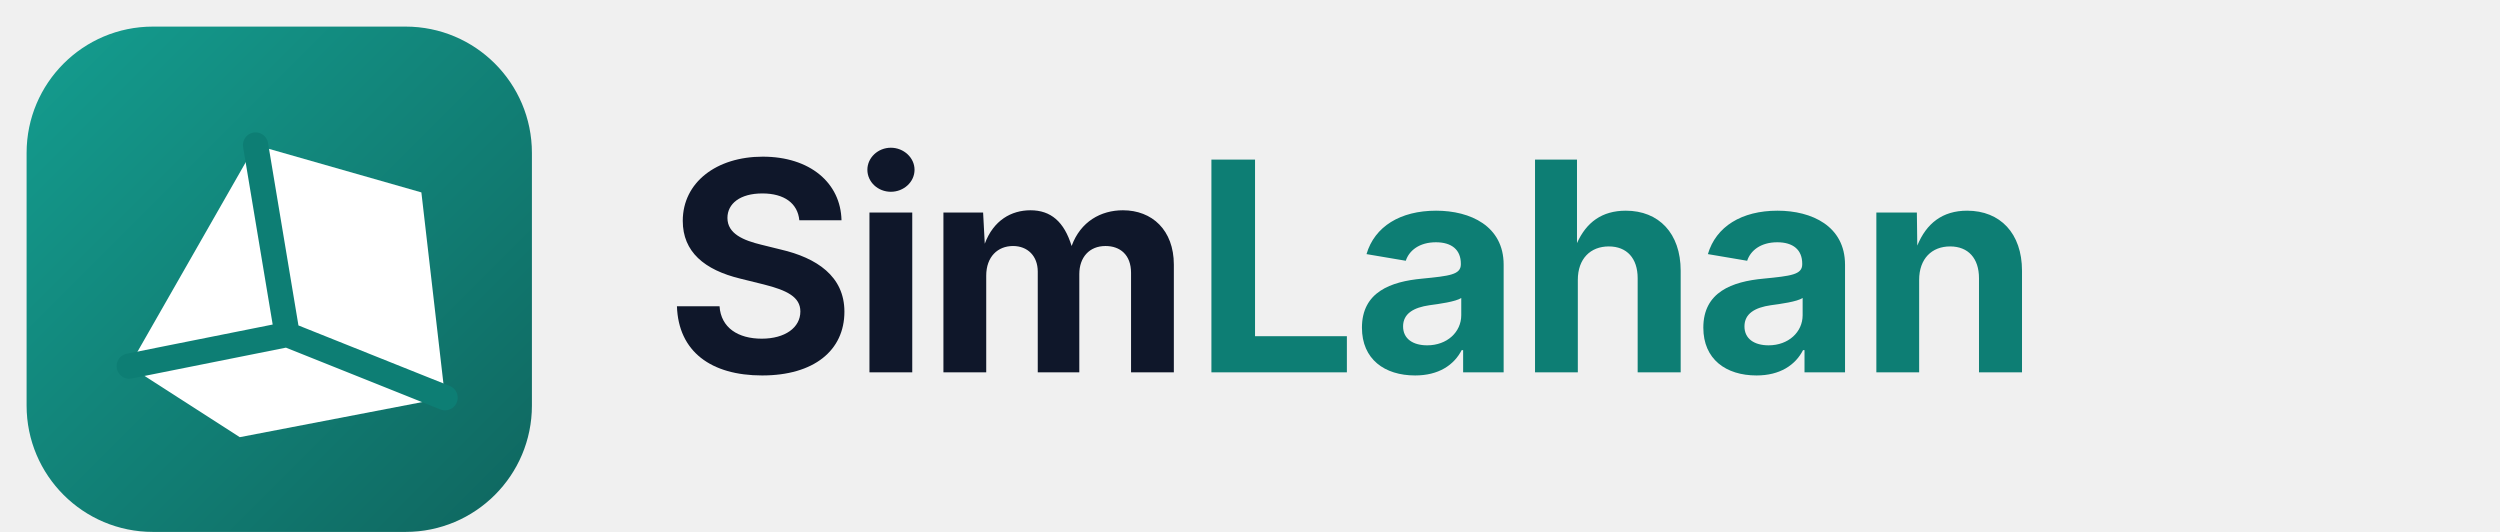
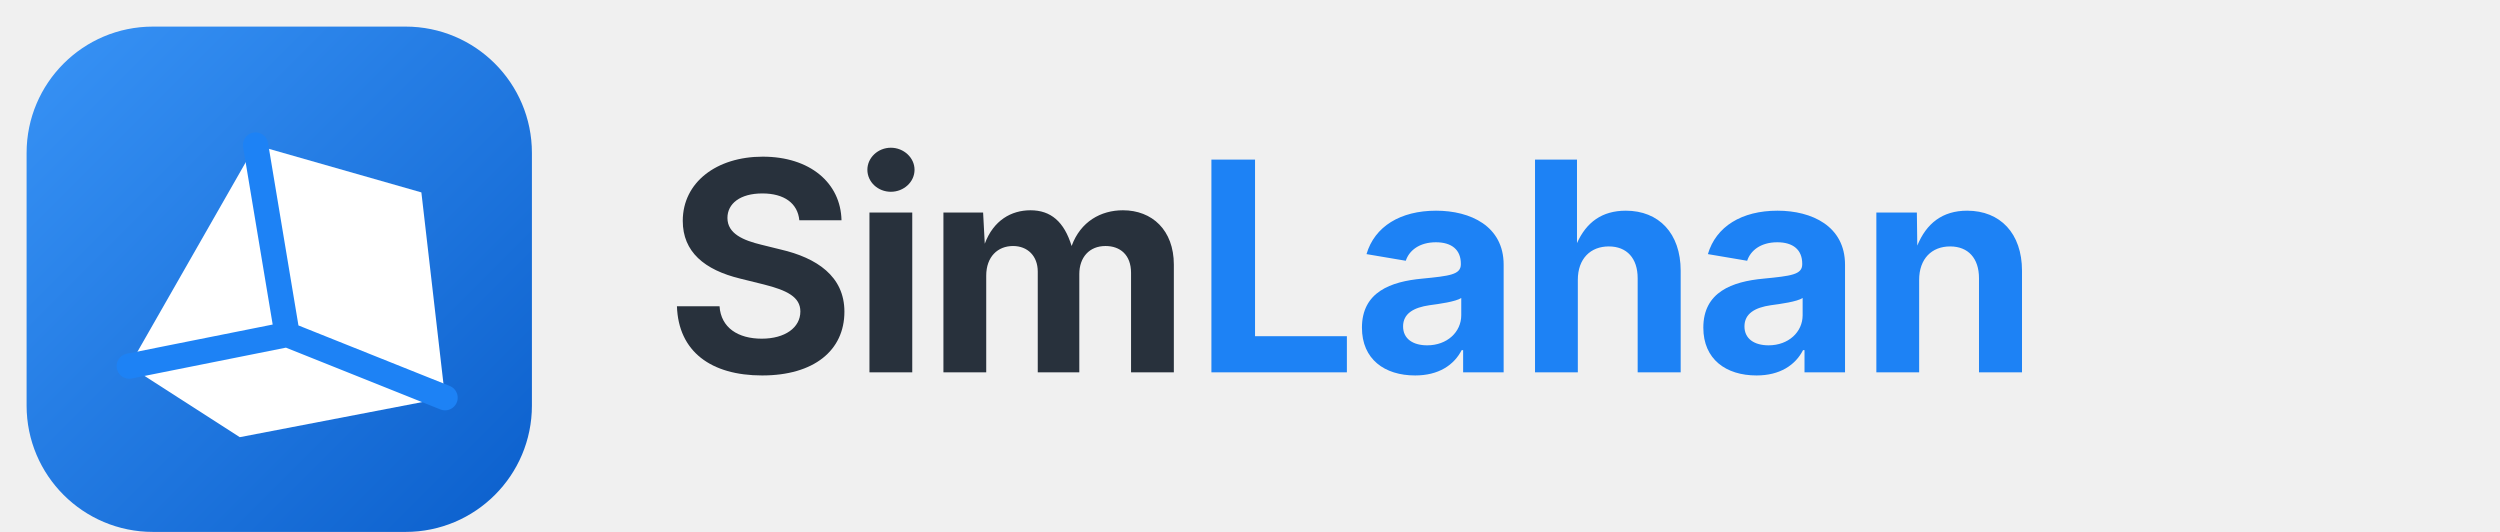
<svg xmlns="http://www.w3.org/2000/svg" width="188" height="40" viewBox="0 0 188 40" role="img" aria-label="SimLahan">
  <defs>
    <linearGradient id="sl-g" x1="0" y1="0" x2="1" y2="1">
-       <stop offset="0" stop-color="#149d8f" />
-       <stop offset="1" stop-color="#0f665f" />
+       <stop offset="0" stop-color="#3893f6" />
+       <stop offset="1" stop-color="#0b5fcc" />
    </linearGradient>
  </defs>
  <g transform="translate(2 2) scale(1.1875)">
    <rect width="32" height="32" rx="8" fill="url(#sl-g)" />
    <path d="M6.5 21.5 14.5 7.5l10.5 3 1.5 13-13 2.5Z" fill="#fff" />
-     <path d="M14.5 7.5l2 12 10 4M16.5 19.5l-10 2" fill="none" stroke="#0d7e74" stroke-width="1.6" stroke-linejoin="round" stroke-linecap="round" />
+     <path d="M14.5 7.5l2 12 10 4M16.5 19.5l-10 2" fill="none" stroke="#1d82f5" stroke-width="1.6" stroke-linejoin="round" stroke-linecap="round" />
  </g>
-   <text x="50" y="28" font-family="Inter Variable, Inter, system-ui, -apple-system, Segoe UI, Roboto, Arial, sans-serif" font-size="22" font-weight="700" letter-spacing="-0.4" fill="#0f172a">Sim<tspan fill="#0d7e74">Lahan</tspan>
+   <text x="50" y="28" font-family="Inter Variable, Inter, system-ui, -apple-system, Segoe UI, Roboto, Arial, sans-serif" font-size="22" font-weight="700" letter-spacing="-0.4" fill="#28313c">Sim<tspan fill="#1d82f5">Lahan</tspan>
  </text>
</svg>
